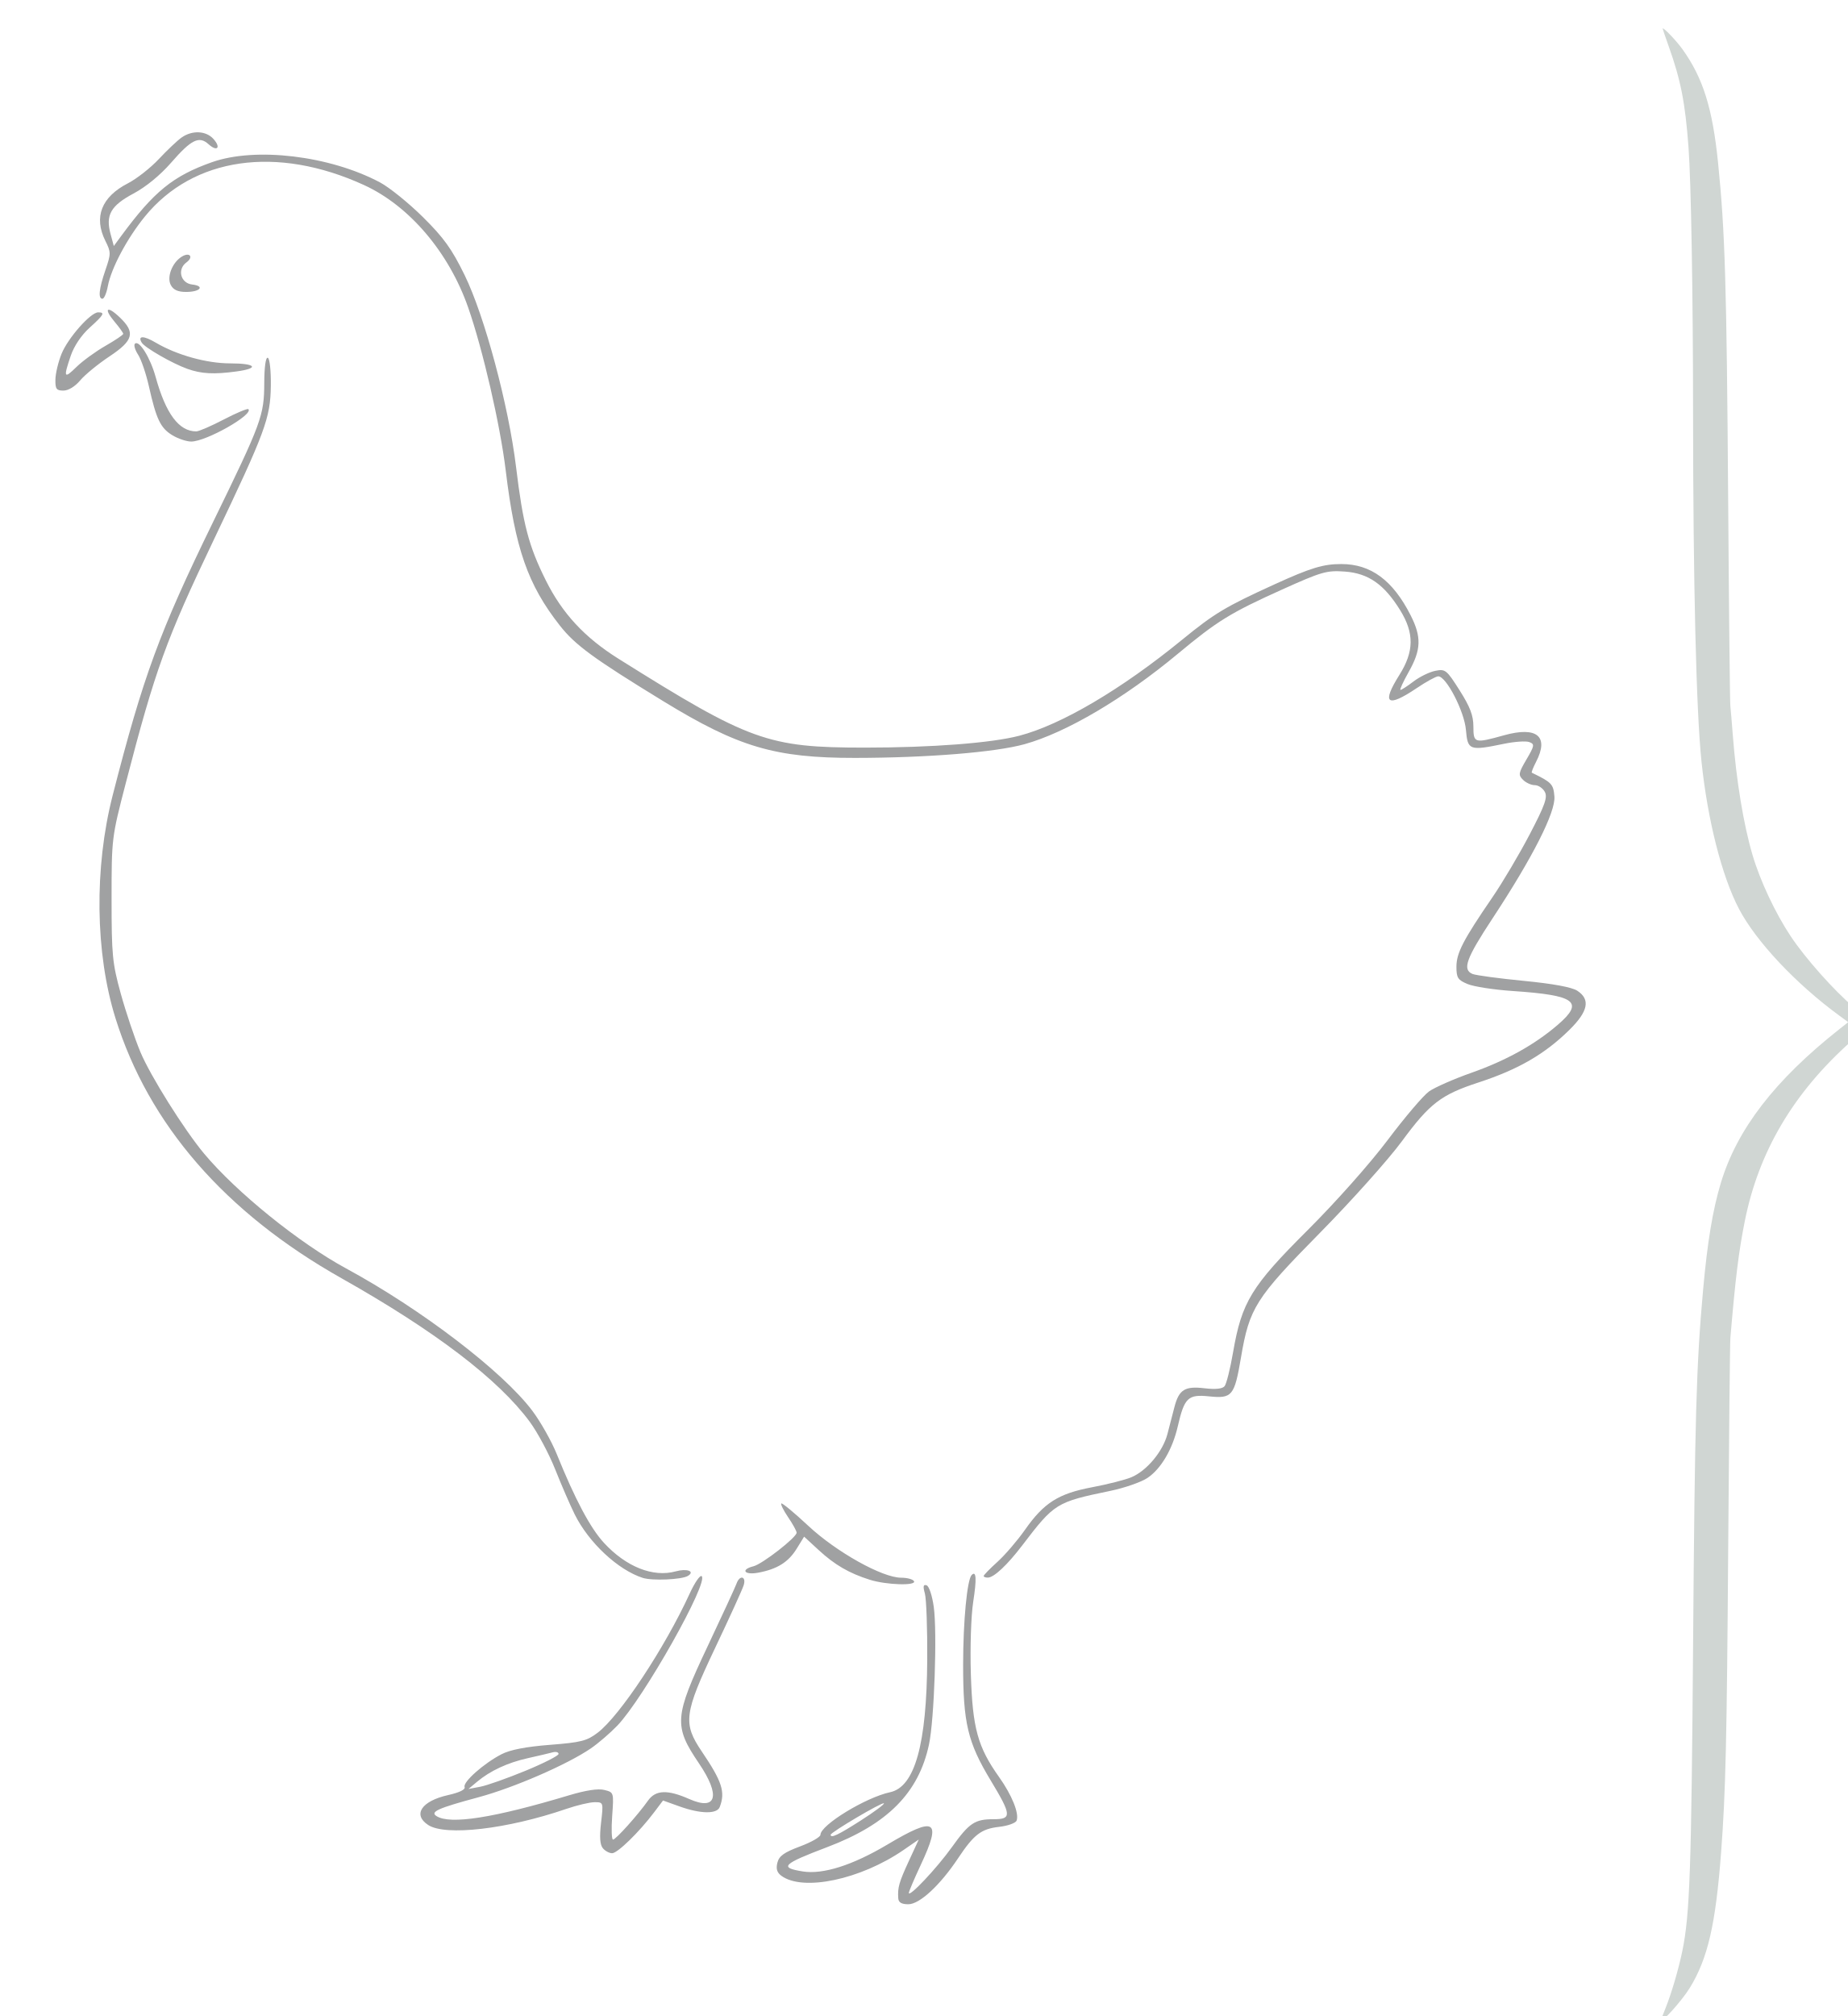
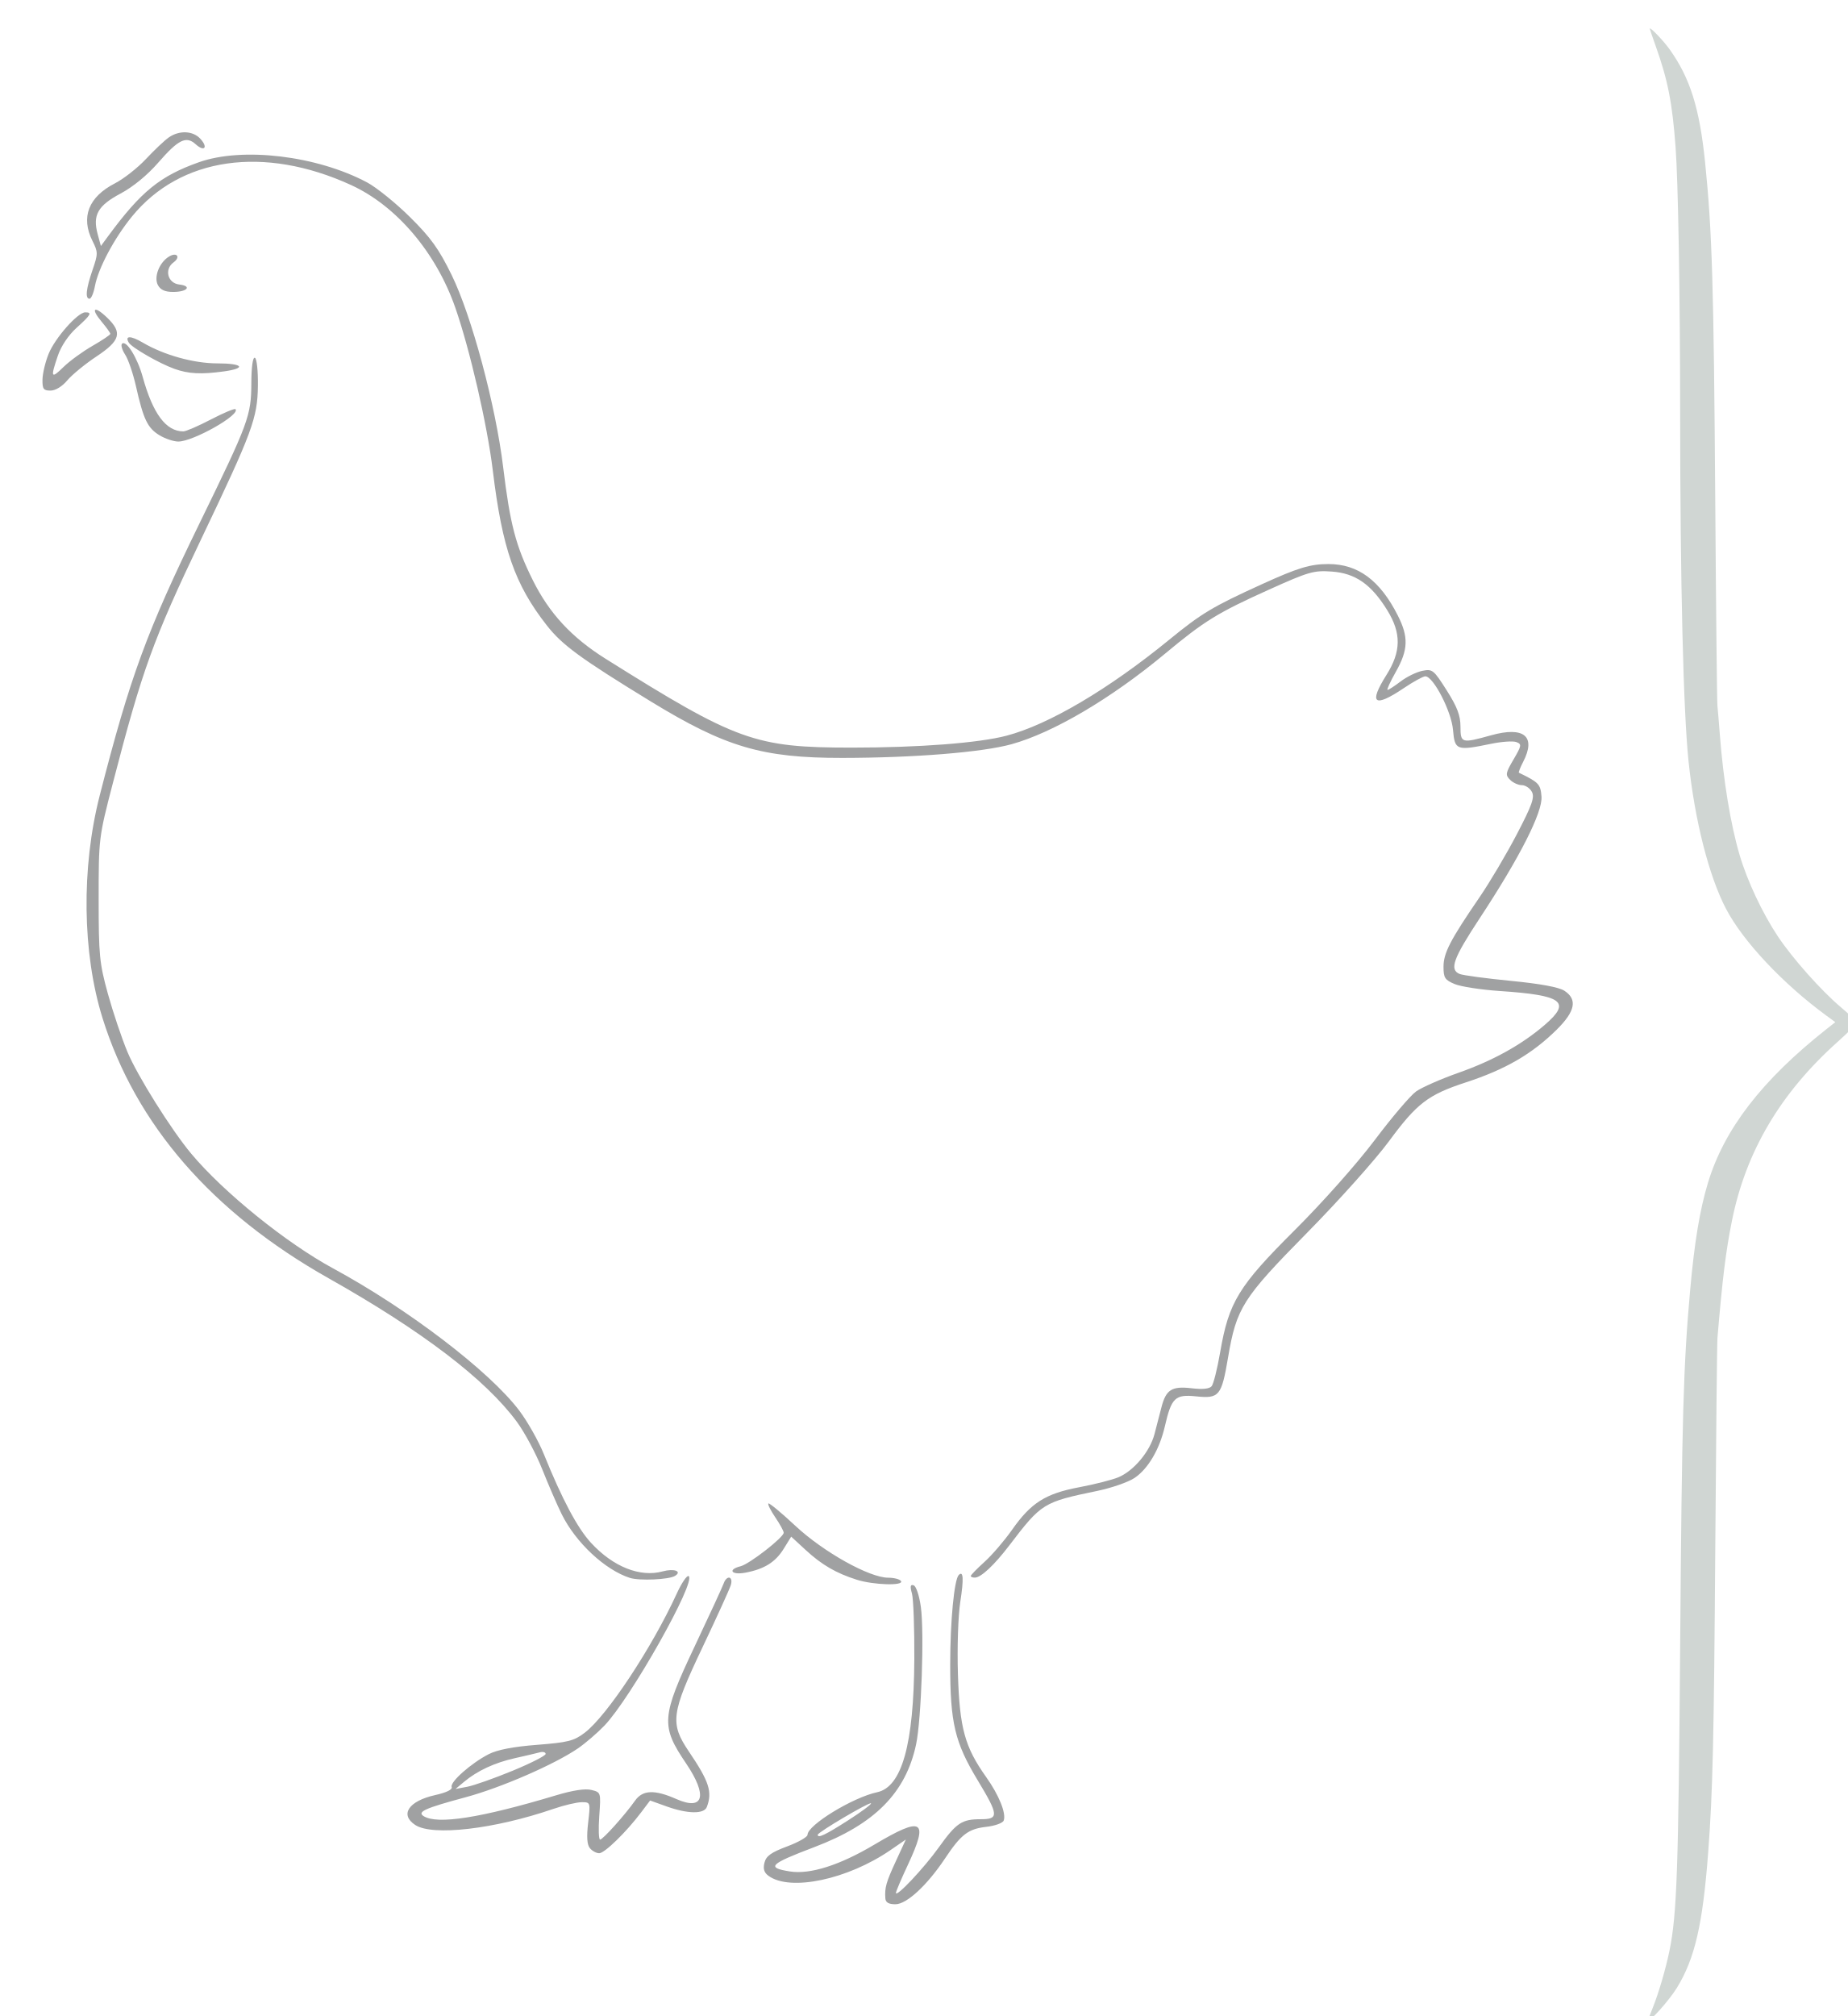
<svg xmlns="http://www.w3.org/2000/svg" id="svg3619" version="1.1" width="143" height="156">
  <defs id="defs3623" />
  <g id="group_all">
    <g id="LAYER_EFO" transform="translate(0,-503)">
      <path style="fill:none;stroke:none" d="m 26.889,526.126 c -0.225,-0.164 -0.762,-0.498 -1.193,-0.741 -0.431,-0.243 -0.864,-0.488 -0.962,-0.545 -0.168,-0.097 -0.223,-0.097 -0.925,-7.6e-4 -0.869,0.118 -1.462,0.088 -1.707,-0.087 -0.214,-0.153 -0.43,-0.449 -0.545,-0.748 l -0.098,-0.254 -0.976,-0.116 c -0.93,-0.11 -1.247,-0.189 -1.233,-0.308 0.013,-0.116 0.286,-0.251 0.702,-0.347 0.24,-0.055 0.439,-0.114 0.441,-0.13 0.002,-0.016 -0.096,-0.07 -0.217,-0.119 -0.379,-0.154 -1.405,-1.033 -2.024,-1.736 -0.199,-0.226 -0.2,-0.232 -0.175,-0.67 0.025,-0.429 0.032,-0.45 0.233,-0.686 0.67,-0.785 1.862,-1.663 2.442,-1.8 0.681,-0.16 2.135,-0.081 2.982,0.162 1.251,0.359 2.013,1.268 1.899,2.265 -0.022,0.194 -0.081,0.496 -0.13,0.67 -0.049,0.174 -0.08,0.328 -0.069,0.342 0.011,0.014 0.091,-0.018 0.178,-0.072 0.187,-0.116 0.558,-0.091 0.7,0.047 0.126,0.123 0.173,0.125 0.186,0.008 0.018,-0.155 0.196,-0.32 0.329,-0.304 0.068,0.008 0.214,0.099 0.326,0.203 0.17,0.159 0.226,0.183 0.348,0.151 0.33,-0.084 0.712,0.105 0.805,0.399 0.025,0.079 0.079,0.147 0.12,0.152 0.041,0.005 0.142,0.055 0.225,0.112 0.189,0.129 0.25,0.347 0.154,0.548 -0.064,0.133 -0.057,0.157 0.069,0.243 0.253,0.173 0.3,0.325 0.191,0.613 -0.046,0.122 -0.033,0.15 0.099,0.215 0.193,0.095 0.219,0.273 0.081,0.563 -0.101,0.213 -0.101,0.232 0.001,0.431 0.13,0.252 0.128,0.269 -0.052,0.56 -0.078,0.127 -0.226,0.407 -0.329,0.622 -0.185,0.388 -0.19,0.392 -0.545,0.532 -0.229,0.09 -0.461,0.137 -0.641,0.131 -0.255,-0.008 -0.321,-0.038 -0.691,-0.309 l 0,0 z" id="UBERON:0000955" />
      <path style="fill:none;stroke:none" d="m 33.916,587.753 c -1.167,-0.898 -1.819,-1.758 -2.19,-2.887 -0.547,-1.667 -1.023,-3.564 -1.199,-4.78 -0.135,-0.931 -0.102,-1.089 0.31,-1.489 0.265,-0.258 0.853,-0.524 1.386,-0.627 0.618,-0.12 0.997,-0.306 1.138,-0.56 0.232,-0.417 0.703,-0.36 2.311,0.278 0.898,0.357 0.9,0.364 0.261,0.681 -0.255,0.126 -0.449,0.259 -0.432,0.295 0.017,0.036 0.525,0.25 1.129,0.474 1.031,0.383 1.115,0.442 1.369,0.947 0.543,1.08 0.455,3.088 -0.271,6.2 -0.332,1.425 -0.761,1.971 -1.72,2.191 -0.667,0.153 -1.186,-0.026 -2.091,-0.723 z" id="UBERON:0000948" />
      <path style="fill:none;stroke:none" d="m 78.353,569.848 c -9.329,-0.587 -10.807,-0.676 -13.496,-0.817 -2.195,-0.115 -2.733,-0.157 -3.213,-0.251 -1.129,-0.221 -1.796,-0.646 -1.928,-1.229 -0.036,-0.16 -0.022,-0.476 0.026,-0.582 0.042,-0.093 0.22,-0.239 0.466,-0.383 0.891,-0.519 2.407,-0.757 4.44,-0.698 3.088,0.09 10.312,0.655 13.974,1.094 1.396,0.167 1.872,0.264 2.376,0.485 0.355,0.155 0.52,0.268 0.744,0.504 0.263,0.278 0.324,0.413 0.325,0.724 5.25e-4,0.218 -0.007,0.251 -0.089,0.413 -0.111,0.219 -0.312,0.414 -0.575,0.558 -0.243,0.133 -0.396,0.187 -0.683,0.241 -0.307,0.058 -0.645,0.049 -2.366,-0.059 z" id="UBERON:0002113" />
      <path style="fill:none;stroke:none" d="m 51.807,607.75 c -0.538,-0.144 -0.857,-0.36 -1.504,-1.012 -0.473,-0.478 -1.821,-1.675 -2.554,-2.269 -1.914,-1.551 -3.21,-2.366 -4.714,-2.962 -1.433,-0.568 -3.1,-1.784 -5,-3.647 -0.782,-0.766 -3.281,-3.69 -3.731,-4.365 -0.612,-0.917 -1.028,-1.923 -1.197,-2.89 -0.123,-0.708 -0.111,-0.842 0.109,-1.162 0.441,-0.641 1.148,-1.137 1.625,-1.138 0.103,-2.4e-4 0.186,-9.4e-4 0.186,-0.006 -2.64e-4,-9.3e-4 -0.045,-0.151 -0.099,-0.328 -0.503,-1.643 0.22,-3.111 1.812,-3.68 0.668,-0.239 1.066,-0.274 1.884,-0.165 0.76,0.101 1.08,0.197 2.022,0.609 0.767,0.335 2.079,1.021 2.683,1.403 1.59,1.004 2.887,2.413 5.25,5.703 1.133,1.578 4.384,6.268 4.586,6.617 0.51,0.882 1.254,1.795 3.414,4.188 0.945,1.047 1.32,1.548 1.52,2.029 0.199,0.478 0.15,0.712 -0.186,0.896 -0.65,0.356 -1.284,0.532 -1.848,0.514 l -0.331,-0.01 -0.032,0.205 c -0.101,0.651 -1.12,1.315 -2.32,1.514 -0.218,0.036 -0.527,0.06 -0.687,0.054 -0.16,-0.006 -0.364,-0.014 -0.452,-0.018 -0.088,-0.005 -0.285,-0.04 -0.437,-0.081 l 0,0 z" id="UBERON:0002107" />
      <g id="CL:0000188" style="fill:none" transform="matrix(0.2613083,-0.03158279,0.03158279,0.2613083,-23.68206,503.6414)">
        <path id="path3037" d="m 299.992,492.88 c -0.593,-0.785 -2.131,-3.274 -3.419,-5.533 -1.723,-3.022 -3.598,-5.211 -7.1,-8.29 -11.166,-9.817 -32.805,-33.268 -35.373,-38.336 -2.69,-5.309 -3.942,-11.066 -3.959,-18.213 -0.018,-7.405 0.883,-11.584 3.852,-17.875 l 1.875,-3.972 8.587,17.023 c 7.937,15.735 9.738,18.784 23.804,40.289 8.37,12.796 16.561,25.25 18.204,27.676 2.841,4.195 3.216,5.52 1.563,5.52 -0.406,0 -2.137,0.706 -3.847,1.568 l -3.11,1.568 -1.077,-1.427 0,0 z" style="fill:none;stroke:none" />
        <path id="path3039" d="m 296.03,465.256 c -11.865,-18.17 -20.915,-33.018 -24.562,-40.3 -2.218,-4.428 -6.311,-12.012 -9.096,-16.854 l -5.063,-8.804 1.341,-0.878 c 0.737,-0.483 1.557,-0.878 1.82,-0.878 1.704,0 15.026,18.812 22.102,31.21 8.503,14.898 13.067,24.51 14.89,31.355 0.977,3.669 2.15,7.731 2.607,9.026 0.457,1.295 0.722,2.463 0.589,2.596 -0.133,0.133 -2.215,-2.78 -4.626,-6.472 z" style="fill:none;stroke:none" />
        <path id="path3041" d="m 310.098,484.77 c -4.147,-6.864 -8.169,-16.988 -11.998,-30.201 -1.543,-5.324 -11.192,-24.409 -16.759,-33.149 -5.035,-7.905 -11.135,-16.258 -15.534,-21.273 -1.617,-1.843 -2.939,-3.535 -2.939,-3.759 0,-0.949 12.24,-2.815 18.481,-2.818 13.737,-0.006 25.257,8.137 32.739,23.14 2.173,5.005 2.975,7.692 3.142,12.484 0.27,7.739 -0.673,14.142 -3.27,22.2 -2.522,7.825 -3.244,16.185 -2.348,27.201 0.39,4.788 0.611,8.803 0.492,8.922 -0.119,0.119 -1.022,-1.118 -2.006,-2.747 z" style="fill:none;stroke:none" />
      </g>
    </g>
    <g id="lines">
-       <g id="g3905" transform="matrix(0.7618575,0,0,0.7618575,-1,-4)">
+       <g id="g3905" transform="matrix(0.7618575,0,0,0.7618575,-2,-4)">
        <path id="chicken_outline" d="m 92.561,198.058 c -0.074,-1.095 0.075,-1.617 1.084,-3.806 l 0.999,-2.165 -1.549,1.066 c -4.358,2.999 -10.2,4.234 -12.403,2.623 -0.451,-0.329 -0.567,-0.708 -0.41,-1.334 0.171,-0.682 0.675,-1.044 2.297,-1.651 1.143,-0.427 2.077,-0.959 2.077,-1.182 0,-0.987 4.594,-3.795 7.078,-4.326 2.511,-0.537 3.72,-4.863 3.771,-13.489 0.019,-3.139 -0.09,-6.149 -0.24,-6.69 -0.206,-0.739 -0.163,-0.947 0.173,-0.835 0.251,0.083 0.571,1.047 0.73,2.193 0.358,2.583 0.051,11.453 -0.483,13.964 -1.048,4.923 -4.203,8.107 -10.338,10.433 -4.559,1.729 -4.915,2.083 -2.481,2.472 2.046,0.327 5.064,-0.631 8.586,-2.728 4.906,-2.92 5.546,-2.53 3.395,2.063 -0.665,1.421 -1.209,2.699 -1.209,2.842 0,0.507 2.84,-2.508 4.358,-4.627 1.782,-2.487 2.33,-2.855 4.257,-2.855 1.859,0 1.826,-0.416 -0.313,-3.957 -2.324,-3.848 -2.793,-5.823 -2.79,-11.763 0.003,-4.405 0.406,-8.624 0.87,-9.087 0.468,-0.468 0.518,0.388 0.157,2.714 -0.223,1.434 -0.327,4.636 -0.241,7.389 0.171,5.451 0.699,7.374 2.864,10.417 1.309,1.841 2.06,3.704 1.783,4.426 -0.096,0.251 -0.894,0.537 -1.773,0.636 -1.825,0.206 -2.56,0.768 -4.178,3.198 -1.826,2.742 -3.905,4.664 -5.047,4.664 -0.69,0 -0.995,-0.18 -1.024,-0.605 z m -3.805,-7.902 c 1.372,-0.878 2.429,-1.663 2.347,-1.745 -0.157,-0.157 -5.411,2.944 -5.411,3.194 0,0.383 0.766,0.021 3.064,-1.45 z m -26.204,2.815 c -0.295,-0.355 -0.349,-1.141 -0.181,-2.591 0.241,-2.072 0.238,-2.082 -0.655,-2.082 -0.493,0 -1.791,0.307 -2.884,0.682 -5.984,2.054 -12.264,2.785 -14.024,1.632 -1.599,-1.048 -0.68,-2.432 2.014,-3.035 1.169,-0.262 1.786,-0.564 1.686,-0.826 -0.191,-0.498 1.966,-2.409 3.761,-3.331 0.872,-0.448 2.48,-0.759 4.904,-0.948 3.171,-0.248 3.757,-0.397 4.859,-1.237 2.252,-1.717 6.83,-8.642 9.342,-14.129 0.494,-1.08 1.037,-1.878 1.206,-1.774 0.819,0.506 -5.892,12.417 -8.56,15.192 -0.731,0.76 -1.945,1.802 -2.697,2.316 -2.389,1.631 -7.814,3.989 -11.387,4.951 -4.139,1.114 -4.966,1.485 -4.279,1.92 1.39,0.88 5.788,0.19 13.462,-2.114 1.708,-0.513 2.956,-0.702 3.586,-0.543 0.965,0.242 0.967,0.247 0.795,2.643 -0.094,1.32 -0.056,2.4 0.086,2.4 0.277,0 2.531,-2.511 3.552,-3.958 0.772,-1.093 1.984,-1.14 4.193,-0.163 2.783,1.231 3.209,-0.339 0.983,-3.625 -2.579,-3.808 -2.512,-4.713 0.89,-11.908 1.493,-3.157 2.809,-6.012 2.926,-6.344 0.322,-0.919 1.018,-0.753 0.725,0.173 -0.136,0.428 -1.428,3.265 -2.872,6.305 -3.188,6.712 -3.317,7.709 -1.373,10.582 2.057,3.039 2.401,4.104 1.816,5.628 -0.28,0.729 -1.945,0.706 -4.072,-0.056 l -1.69,-0.606 -0.901,1.195 c -1.522,2.018 -3.719,4.16 -4.268,4.16 -0.287,0 -0.712,-0.229 -0.944,-0.509 z m -7.867,-7.862 c 1.853,-0.763 3.368,-1.534 3.368,-1.714 0,-0.179 -0.272,-0.251 -0.605,-0.16 -0.333,0.091 -1.46,0.356 -2.505,0.588 -2.068,0.46 -3.832,1.28 -5.182,2.41 l -0.864,0.723 1.209,-0.23 c 0.665,-0.126 2.725,-0.854 4.578,-1.617 z M 89.665,165.703 c -2.1,-0.664 -3.557,-1.51 -5.187,-3.012 l -1.48,-1.364 -0.76,1.229 c -0.843,1.364 -1.974,2.069 -3.901,2.43 -1.415,0.266 -1.836,-0.314 -0.475,-0.655 0.899,-0.226 4.374,-2.932 4.374,-3.406 0,-0.167 -0.385,-0.869 -0.855,-1.56 -0.47,-0.692 -0.786,-1.326 -0.703,-1.409 0.083,-0.083 1.319,0.939 2.746,2.272 2.843,2.655 7.519,5.268 9.428,5.268 0.599,0 1.186,0.155 1.303,0.345 0.304,0.492 -2.803,0.396 -4.491,-0.138 z m -23.056,-0.187 c -2.527,-0.813 -5.493,-3.583 -6.923,-6.467 -0.456,-0.92 -1.344,-2.97 -1.974,-4.555 -0.63,-1.586 -1.794,-3.762 -2.587,-4.837 C 51.944,145.345 45.511,140.441 36.005,135.082 24.188,128.421 16.416,119.479 13.042,108.663 10.98,102.056 10.872,93.393 12.758,86.034 15.861,73.93 17.507,69.446 22.934,58.319 c 4.965,-10.18 5.209,-10.842 5.223,-14.173 0.007,-1.628 0.147,-2.629 0.357,-2.557 0.195,0.067 0.33,1.305 0.31,2.849 -0.043,3.282 -0.553,4.658 -5.776,15.598 -4.885,10.231 -5.965,13.215 -8.967,24.789 -1.424,5.489 -1.434,5.572 -1.434,11.746 2.5e-4,5.69 0.08,6.506 0.933,9.599 0.513,1.859 1.41,4.528 1.994,5.93 0.999,2.401 4.451,7.905 6.475,10.326 3.278,3.921 9.641,9.065 14.411,11.651 7.653,4.149 15.928,10.472 18.928,14.463 0.834,1.109 1.949,3.085 2.477,4.389 1.872,4.624 3.413,7.522 4.799,9.026 2.247,2.438 4.993,3.53 7.283,2.898 1.155,-0.319 2.002,-0.008 1.248,0.459 -0.616,0.381 -3.619,0.513 -4.587,0.202 z m 34.63,-0.194 c 0,-0.095 0.629,-0.742 1.399,-1.437 0.769,-0.695 2.028,-2.161 2.797,-3.257 1.925,-2.744 3.394,-3.675 6.824,-4.321 1.561,-0.294 3.352,-0.75 3.978,-1.012 1.563,-0.653 3.206,-2.621 3.667,-4.391 0.211,-0.81 0.529,-2.038 0.708,-2.728 0.462,-1.787 1.055,-2.159 3.064,-1.921 1.117,0.132 1.811,0.06 2.035,-0.212 0.187,-0.227 0.575,-1.777 0.862,-3.445 0.878,-5.1 1.859,-6.708 7.559,-12.387 2.85,-2.84 6.334,-6.761 8.141,-9.162 1.737,-2.309 3.629,-4.533 4.204,-4.942 0.575,-0.41 2.517,-1.264 4.314,-1.898 3.514,-1.24 6.405,-2.844 8.749,-4.857 2.735,-2.348 1.851,-3.015 -4.565,-3.446 -1.893,-0.127 -3.953,-0.445 -4.578,-0.706 -0.994,-0.415 -1.135,-0.634 -1.135,-1.757 0,-1.397 0.681,-2.711 3.654,-7.052 1.04,-1.519 2.745,-4.397 3.789,-6.397 1.553,-2.974 1.832,-3.76 1.534,-4.316 -0.2,-0.374 -0.658,-0.68 -1.018,-0.68 -0.36,0 -0.898,-0.244 -1.197,-0.543 -0.494,-0.494 -0.462,-0.682 0.353,-2.071 0.82,-1.4 0.845,-1.548 0.291,-1.761 -0.333,-0.128 -1.483,-0.051 -2.558,0.171 -3.539,0.731 -3.703,0.671 -3.883,-1.41 -0.163,-1.891 -1.999,-5.441 -2.813,-5.441 -0.224,0 -1.215,0.544 -2.202,1.209 -2.999,2.02 -3.583,1.571 -1.748,-1.344 1.5,-2.383 1.524,-4.243 0.086,-6.574 -1.625,-2.634 -3.233,-3.757 -5.626,-3.93 -1.84,-0.133 -2.348,0.013 -6.368,1.824 -5.243,2.362 -6.582,3.187 -10.593,6.525 -5.453,4.538 -11.341,8.01 -15.578,9.185 -2.976,0.825 -9.89,1.384 -17.202,1.392 -8.135,0.008 -11.864,-1.093 -19.479,-5.753 -7.107,-4.349 -8.961,-5.704 -10.524,-7.696 -3.256,-4.149 -4.532,-7.804 -5.494,-15.74 C 52.125,48.408 50.358,40.741 48.871,36.486 46.912,30.878 42.89,26.15 38.287,24.044 c -8.857,-4.053 -17.345,-2.832 -22.261,3.203 -1.81,2.222 -3.417,5.246 -3.76,7.073 -0.131,0.701 -0.377,1.274 -0.546,1.274 -0.46,0 -0.354,-1.007 0.309,-2.937 0.562,-1.637 0.562,-1.791 -0.011,-2.937 -1.205,-2.413 -0.403,-4.467 2.283,-5.848 0.889,-0.457 2.308,-1.57 3.152,-2.473 0.844,-0.902 1.886,-1.887 2.316,-2.188 1.07,-0.749 2.467,-0.686 3.22,0.146 0.803,0.888 0.391,1.34 -0.493,0.54 -0.96,-0.868 -1.752,-0.478 -3.795,1.871 -1.103,1.268 -2.56,2.464 -3.823,3.137 -2.317,1.235 -2.857,2.19 -2.332,4.123 l 0.328,1.209 0.738,-1.003 c 3.337,-4.533 5.27,-6.106 9.221,-7.507 4.431,-1.57 11.968,-0.667 17.075,2.046 0.954,0.507 2.916,2.091 4.36,3.52 2.122,2.1 2.933,3.227 4.233,5.88 2.037,4.157 4.476,13.25 5.236,19.52 0.705,5.814 1.279,8.005 3.017,11.496 1.672,3.36 3.941,5.808 7.379,7.965 13.351,8.373 15.167,9.029 25.015,9.03 6.822,6.91e-4 12.885,-0.465 15.72,-1.208 4.269,-1.119 10.359,-4.71 16.519,-9.74 3.306,-2.7 4.399,-3.355 9.392,-5.632 3.69,-1.683 4.945,-2.064 6.794,-2.064 3.007,0 5.236,1.652 7.044,5.22 1.11,2.19 1.065,3.488 -0.195,5.721 -0.572,1.013 -0.95,1.842 -0.841,1.842 0.109,0 0.707,-0.387 1.327,-0.861 0.621,-0.473 1.613,-0.958 2.206,-1.076 1.023,-0.205 1.149,-0.103 2.473,1.984 1.063,1.675 1.396,2.549 1.398,3.667 0.005,1.706 0.098,1.733 3.116,0.894 3.342,-0.929 4.592,0.107 3.253,2.697 -0.299,0.578 -0.493,1.076 -0.432,1.106 2.027,0.984 2.188,1.153 2.293,2.413 0.132,1.581 -2.207,6.191 -6.274,12.367 -2.702,4.104 -3.105,5.221 -2.039,5.662 0.333,0.138 2.672,0.452 5.198,0.699 2.984,0.291 4.891,0.643 5.441,1.004 1.349,0.884 1.108,2.091 -0.794,3.966 -2.498,2.464 -5.202,4.031 -9.223,5.344 -3.825,1.249 -4.969,2.126 -7.81,5.986 -1.369,1.86 -5.11,6.04 -8.314,9.291 -6.552,6.647 -7.169,7.622 -8.027,12.679 -0.661,3.894 -0.893,4.175 -3.244,3.932 -2.136,-0.22 -2.502,0.131 -3.174,3.047 -0.538,2.335 -1.698,4.309 -3.077,5.238 -0.628,0.423 -2.336,1.017 -3.795,1.319 -5.484,1.136 -5.657,1.244 -8.927,5.533 -1.518,1.991 -2.866,3.256 -3.486,3.271 -0.238,0.007 -0.432,-0.067 -0.432,-0.163 z M 18.813,49.452 c -1.199,-0.731 -1.62,-1.611 -2.376,-4.97 -0.29,-1.286 -0.782,-2.729 -1.095,-3.207 -0.313,-0.477 -0.459,-0.977 -0.325,-1.111 0.422,-0.422 1.56,1.4 2.106,3.374 1.036,3.744 2.368,5.528 4.127,5.528 0.262,0 1.523,-0.545 2.802,-1.212 1.279,-0.667 2.401,-1.137 2.492,-1.045 0.548,0.548 -4.282,3.285 -5.804,3.289 -0.475,10e-4 -1.343,-0.29 -1.928,-0.647 z M 6.941,43.799 c 0.011,-0.618 0.291,-1.793 0.624,-2.612 0.653,-1.609 2.952,-4.212 3.72,-4.212 0.725,0 0.588,0.244 -0.881,1.571 -0.824,0.745 -1.568,1.851 -1.9,2.825 -0.768,2.253 -0.695,2.397 0.577,1.15 0.618,-0.605 1.939,-1.568 2.937,-2.139 0.998,-0.572 1.814,-1.122 1.814,-1.223 0,-0.101 -0.395,-0.653 -0.878,-1.227 -1.161,-1.38 -0.776,-1.692 0.536,-0.435 1.595,1.528 1.379,2.336 -1.06,3.955 -1.151,0.764 -2.486,1.858 -2.967,2.43 -0.527,0.627 -1.206,1.04 -1.708,1.04 -0.713,0 -0.83,-0.161 -0.814,-1.123 z M 20.342,42.713 c -1.516,-0.541 -4.313,-2.146 -4.627,-2.655 -0.45,-0.729 0.189,-0.733 1.415,-0.009 2.145,1.265 5.173,2.109 7.573,2.109 2.608,0 3.003,0.495 0.654,0.817 -2.31,0.317 -3.582,0.25 -5.015,-0.262 z m -1.677,-8.508 c -0.432,-0.807 0.135,-2.281 1.11,-2.886 0.807,-0.501 1.238,0.027 0.477,0.583 -0.96,0.702 -0.595,2.111 0.582,2.246 1.32,0.152 0.826,0.754 -0.619,0.754 -0.827,0 -1.288,-0.207 -1.55,-0.698 z" style="fill:#a0a1a2;fill-opacity:1" />
        <path id="bracket" d="m 170.058,210.393 c 0,-0.042 0.206,-0.585 0.457,-1.208 0.591,-1.463 1.312,-3.921 1.693,-5.765 0.763,-3.703 0.92,-8.181 1.095,-31.204 0.174,-23.028 0.323,-28.269 1.019,-35.991 0.436,-4.84 0.976,-8.088 1.796,-10.813 1.646,-5.468 5.488,-10.453 12.051,-15.638 l 0.893,-0.705 -0.888,-0.649 c -4.42,-3.232 -8.483,-7.553 -10.214,-10.862 -1.738,-3.322 -3.181,-9.002 -3.805,-14.969 -0.535,-5.115 -0.847,-18.073 -0.855,-35.442 -0.006,-12.092 -0.2,-23.401 -0.463,-26.947 -0.334,-4.508 -0.787,-6.814 -2.007,-10.233 -0.34,-0.953 -0.618,-1.766 -0.618,-1.808 0,-0.226 1.373,1.201 2.007,2.086 2.091,2.92 3.055,5.984 3.617,11.499 0.714,7.011 0.877,12.447 1.031,34.413 0.077,10.997 0.176,20.343 0.22,20.768 0.044,0.425 0.154,1.738 0.244,2.918 0.355,4.653 1.089,9.124 2.01,12.248 0.777,2.635 2.319,5.914 3.891,8.274 1.49,2.237 4.428,5.538 6.409,7.2 1.01,0.847 1.429,1.305 1.429,1.561 6e-5,0.255 -0.513,0.82 -1.738,1.914 -5.838,5.21 -9.366,11.18 -10.776,18.234 -0.621,3.107 -0.947,5.743 -1.464,11.843 -0.044,0.519 -0.143,10.019 -0.221,21.111 -0.139,19.839 -0.259,25.022 -0.721,31.152 -0.552,7.33 -1.354,10.8 -3.181,13.775 -0.801,1.304 -2.912,3.652 -2.912,3.239 z" style="fill:#d0d6d3;fill-opacity:1" />
      </g>
    </g>
  </g>
</svg>
